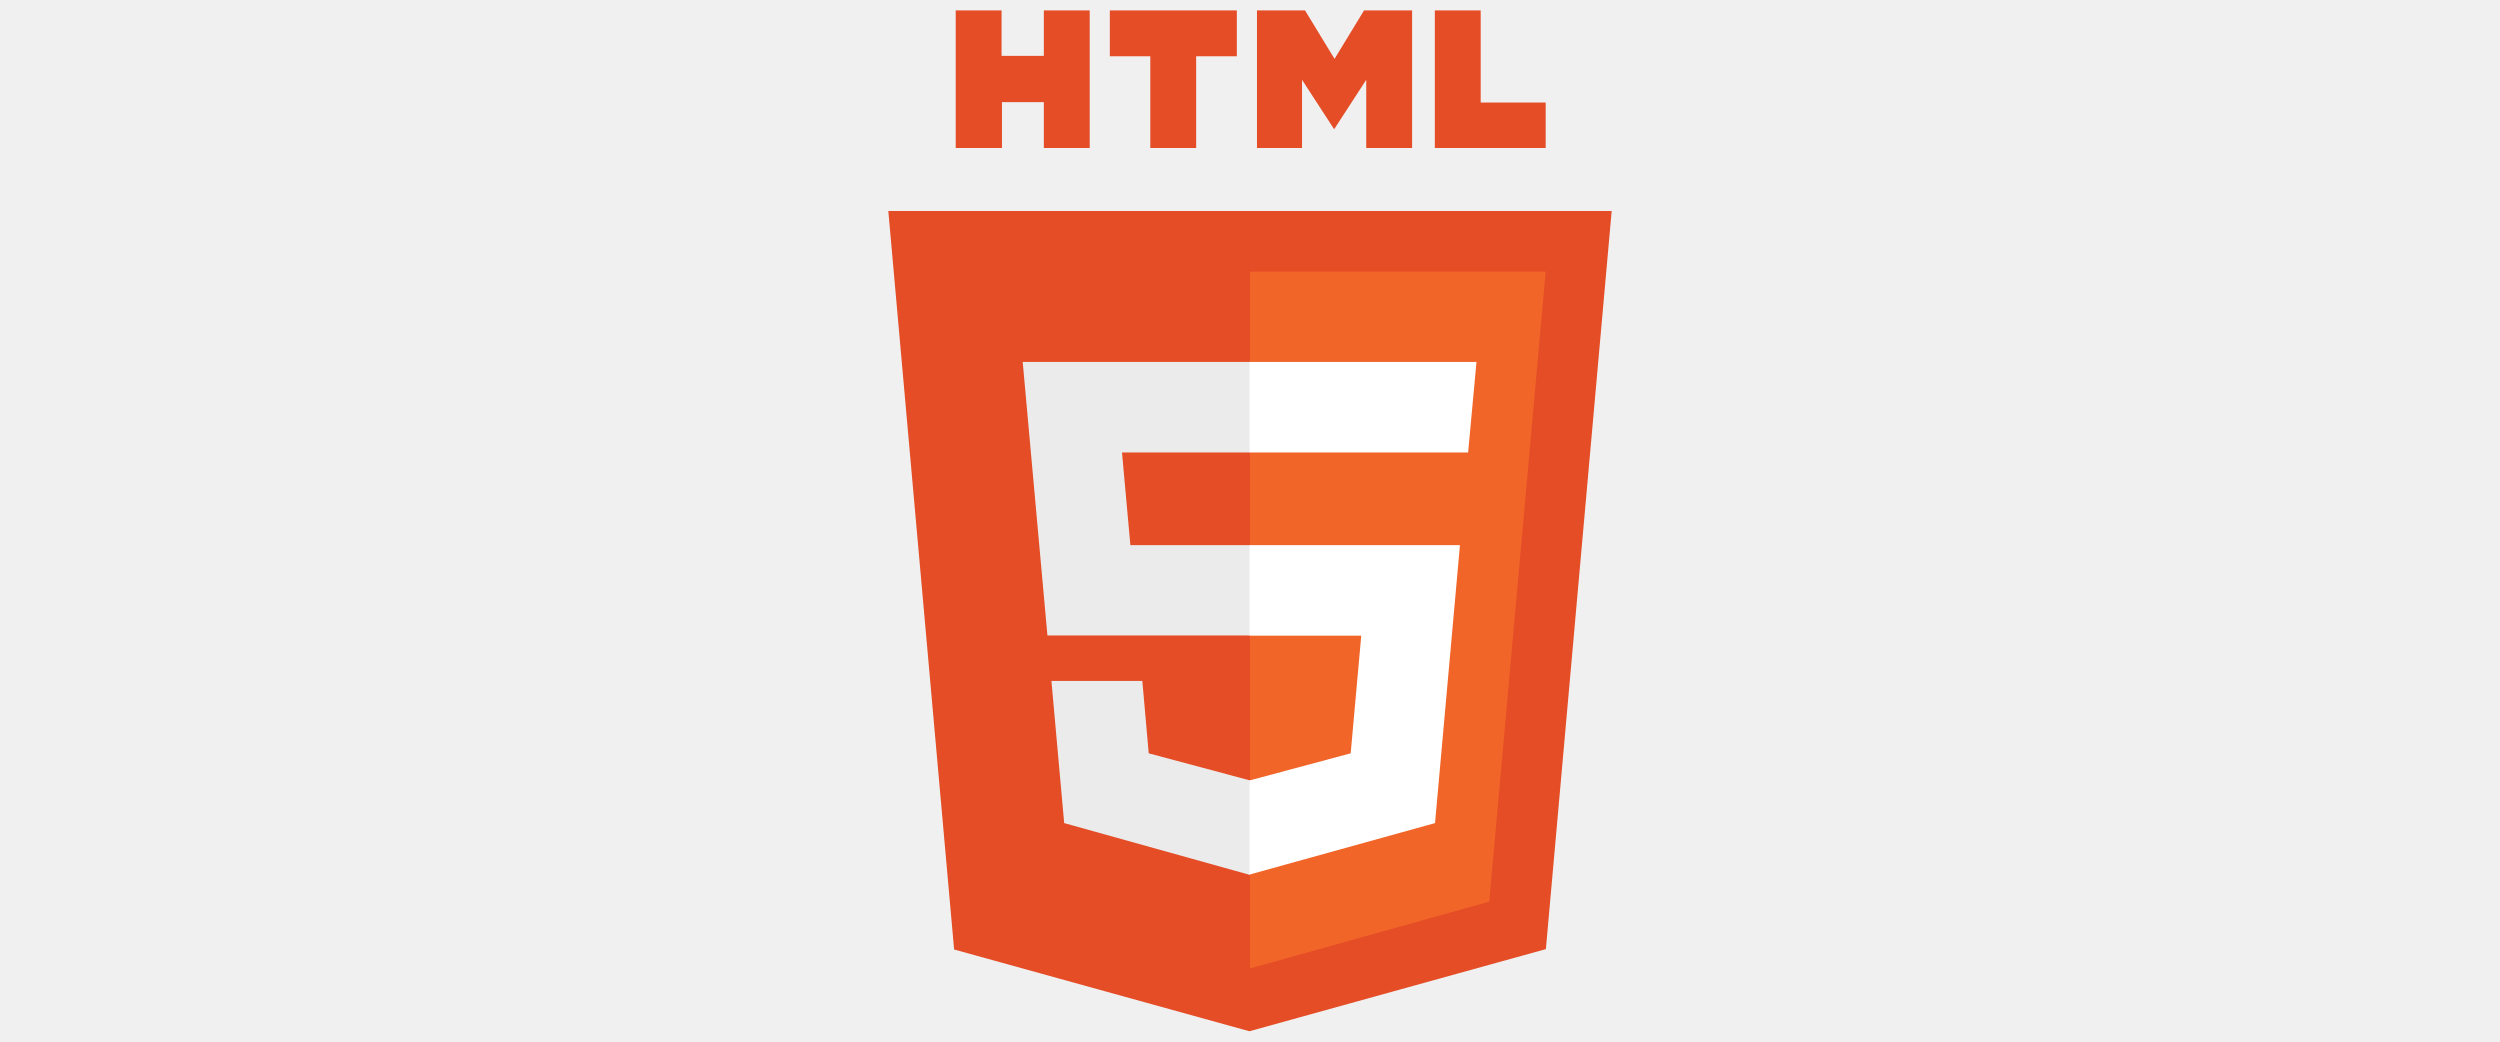
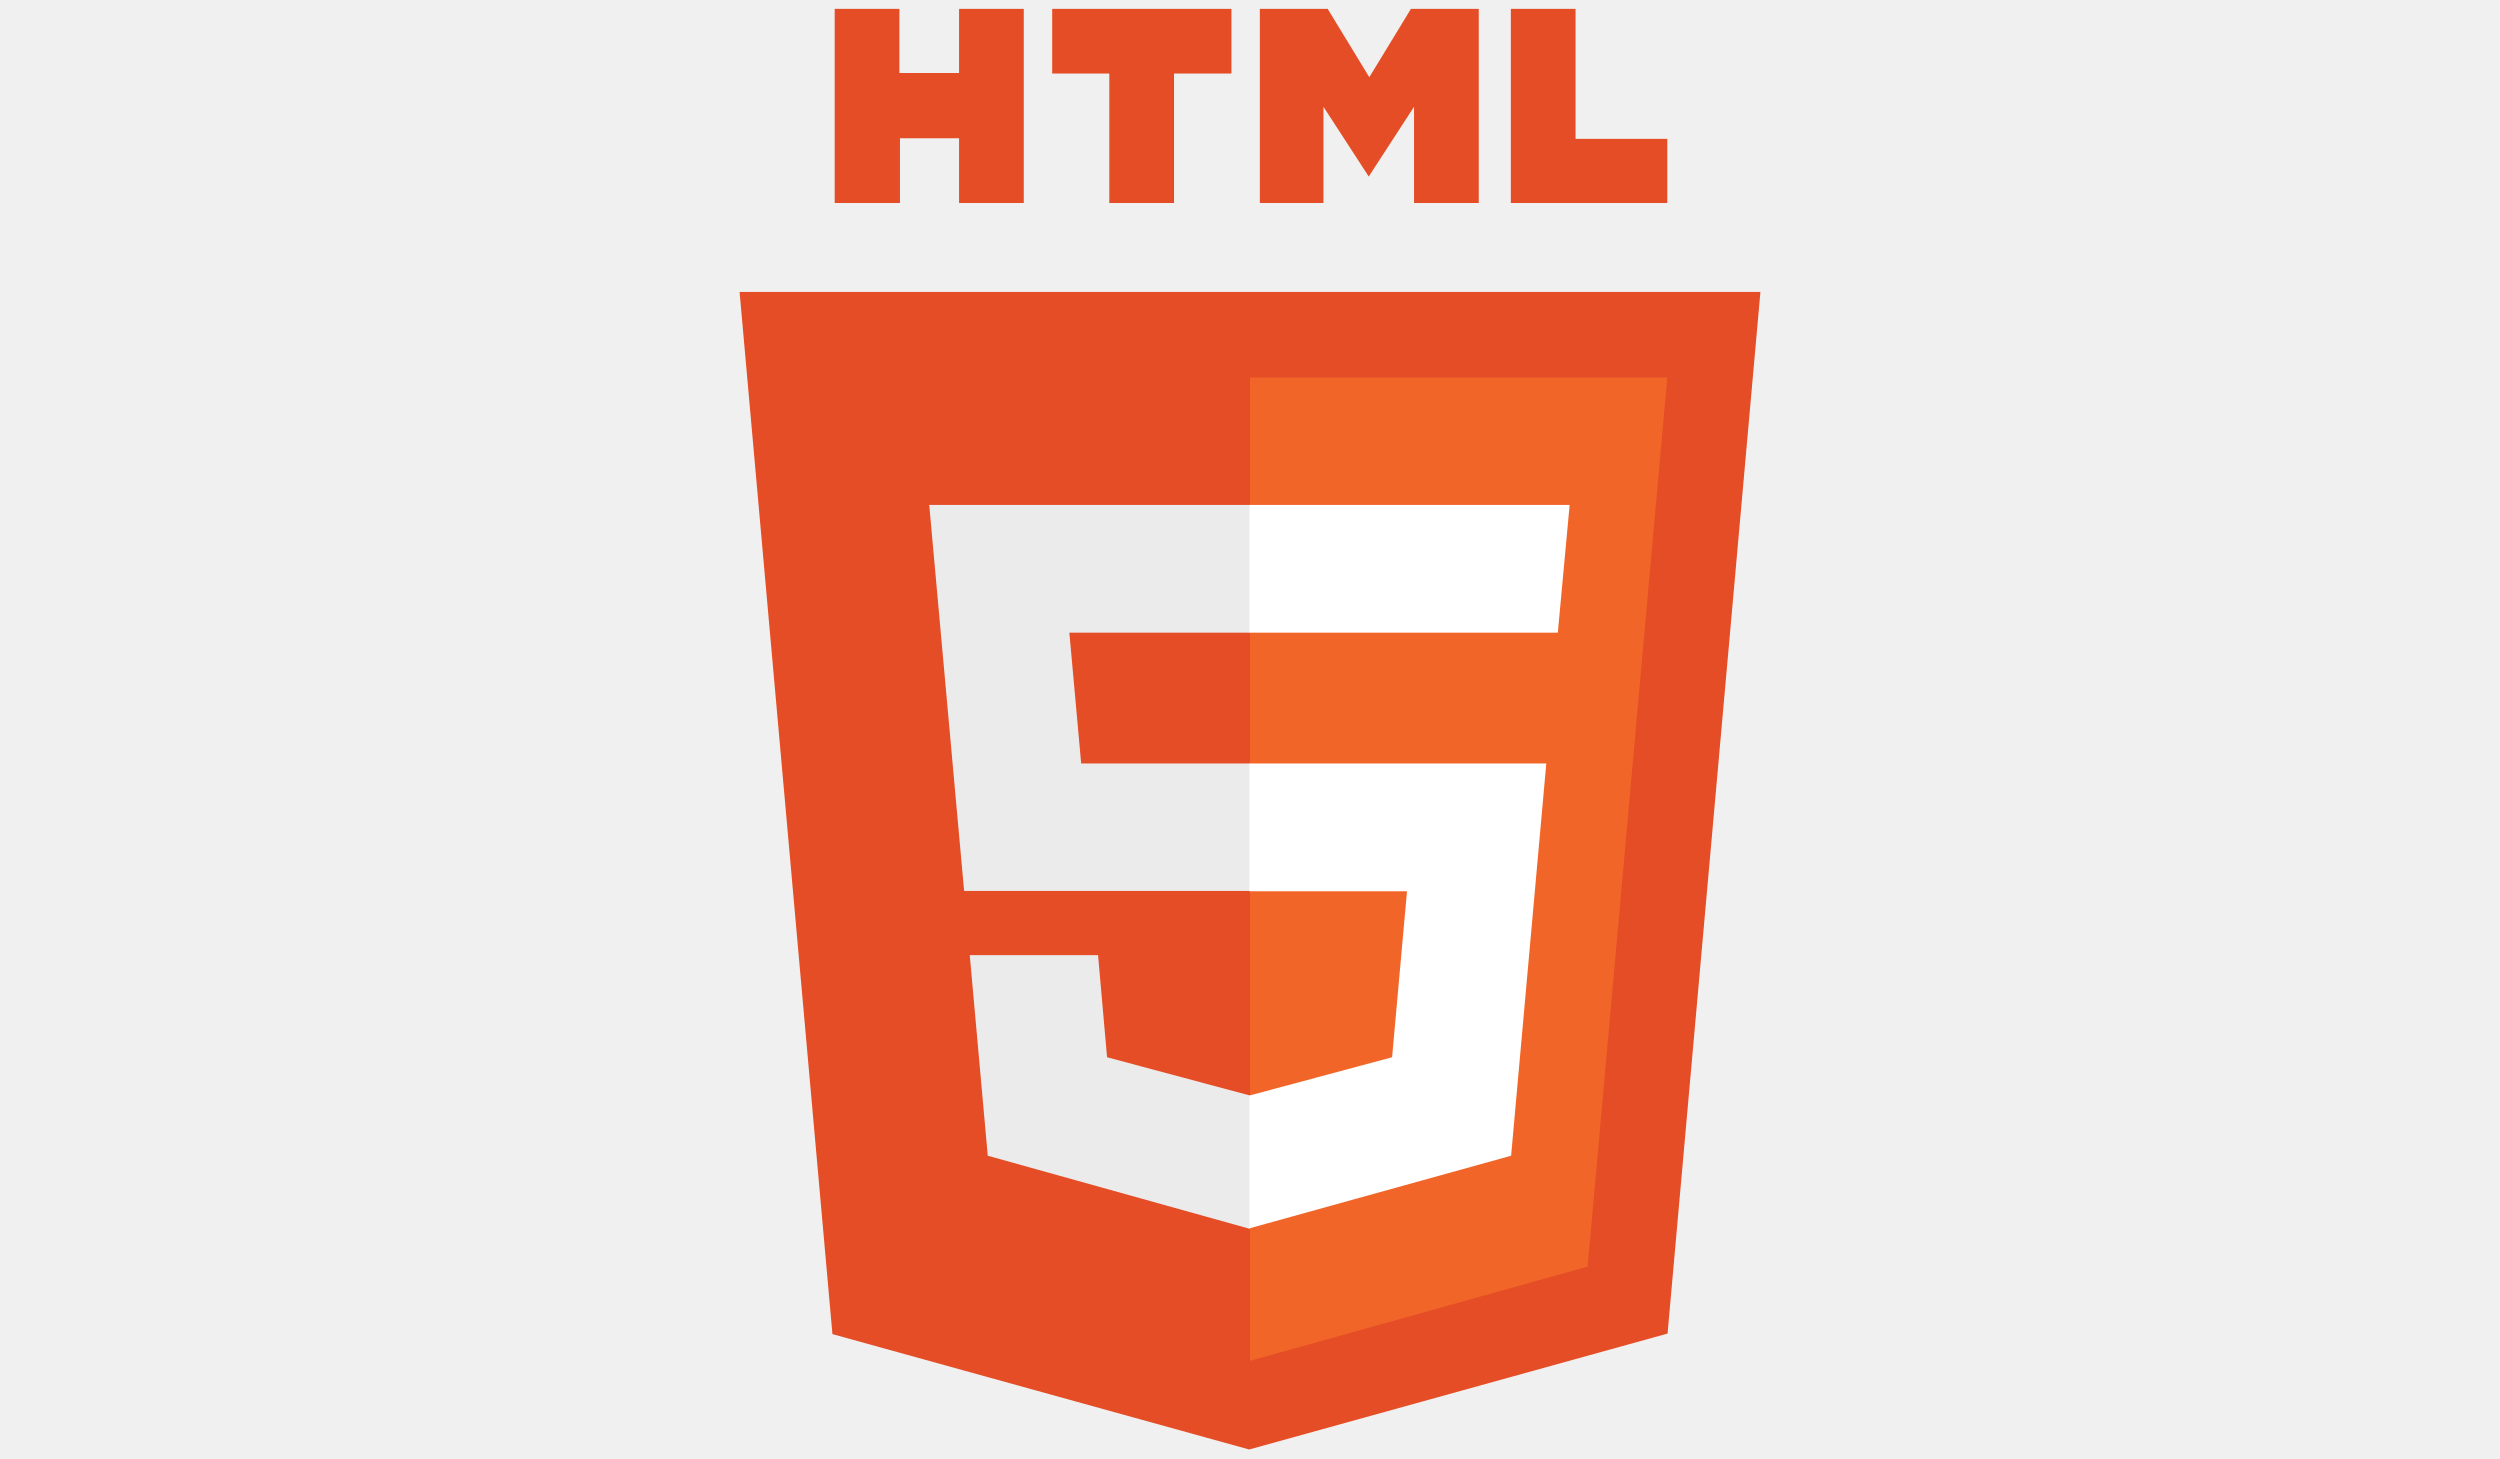
- <svg xmlns="http://www.w3.org/2000/svg" width="2400" height="1000" viewBox="-370.939 -5.224 1253.878 522.449">
-   <path fill="#e44d26" d="M108.4 0h23v22.8h21.2V0h23v69h-23V46h-21v23h-23.2M206 23h-20.3V0h63.7v23H229v46h-23M259.5 0h24.1l14.8 24.3L313.2 0h24.1v69h-23V34.8l-16.1 24.8l-16.1-24.8v34.2h-22.6M348.7 0h23v46.2h32.6V69h-55.6" />
-   <path fill="#e44d26" d="M107.6 471l-33-370.4h362.8l-33 370.2L255.7 512" />
-   <path fill="#f16529" d="M256 480.5V131H404.3L376 447" />
-   <path fill="#ebebeb" d="M142 176.3h114v45.4h-64.2l4.2 46.5h60v45.3H154.4M156.4 336.3H202l3.2 36.3 50.8 13.6v47.4l-93.2-26" />
-   <path fill="#fff" d="M369.6 176.3H255.8v45.4h109.6M361.3 268.2H255.8v45.4h56l-5.3 59-50.7 13.6v47.2l93-25.8" />
+ <svg xmlns="http://www.w3.org/2000/svg" viewBox="0 0 2400 1400" version="1.1" width="2400" height="1400">
+   <path fill="#e44d26" d="m 801.301,8.49 h 62.128 V 70.077 H 920.695 V 8.49 h 62.128 V 194.873 H 920.695 v -62.128 h -56.725 v 62.128 H 801.301 M 1064.939,70.617 h -54.835 V 8.49 h 172.067 v 62.128 h -55.105 v 124.256 h -62.128 M 1209.454,8.49 h 65.099 l 39.978,65.639 39.978,-65.639 h 65.099 v 186.384 h -62.128 v -92.381 l -43.489,66.99 -43.489,-66.99 v 92.381 h -61.047 M 1450.402,8.49 h 62.128 v 124.796 h 88.06 v 61.588 h -150.188" />
+   <path fill="#e44d26" d="M 799.14,1280.761 710,280.232 h 980 l -89.14,999.989 -401.67,111.29" />
+   <path fill="#f16529" d="M 1200,1306.422 V 362.348 h 400.59 l -76.444,853.583" />
+   <path fill="#ebebeb" d="M 892.062,484.713 H 1200 v 122.635 h -173.418 l 11.345,125.606 H 1200 V 855.32 H 925.557 m 5.402,61.588 h 123.175 l 8.644,98.054 L 1200,1051.698 v 128.037 l -251.753,-70.232" />
+   <path fill="#ffffff" d="m 1506.858,484.713 h -307.398 v 122.635 h 296.053 m -11.075,125.606 h -284.978 v 122.635 h 151.268 l -14.316,159.372 -136.952,36.736 v 127.497 l 251.213,-69.691" />
</svg>
